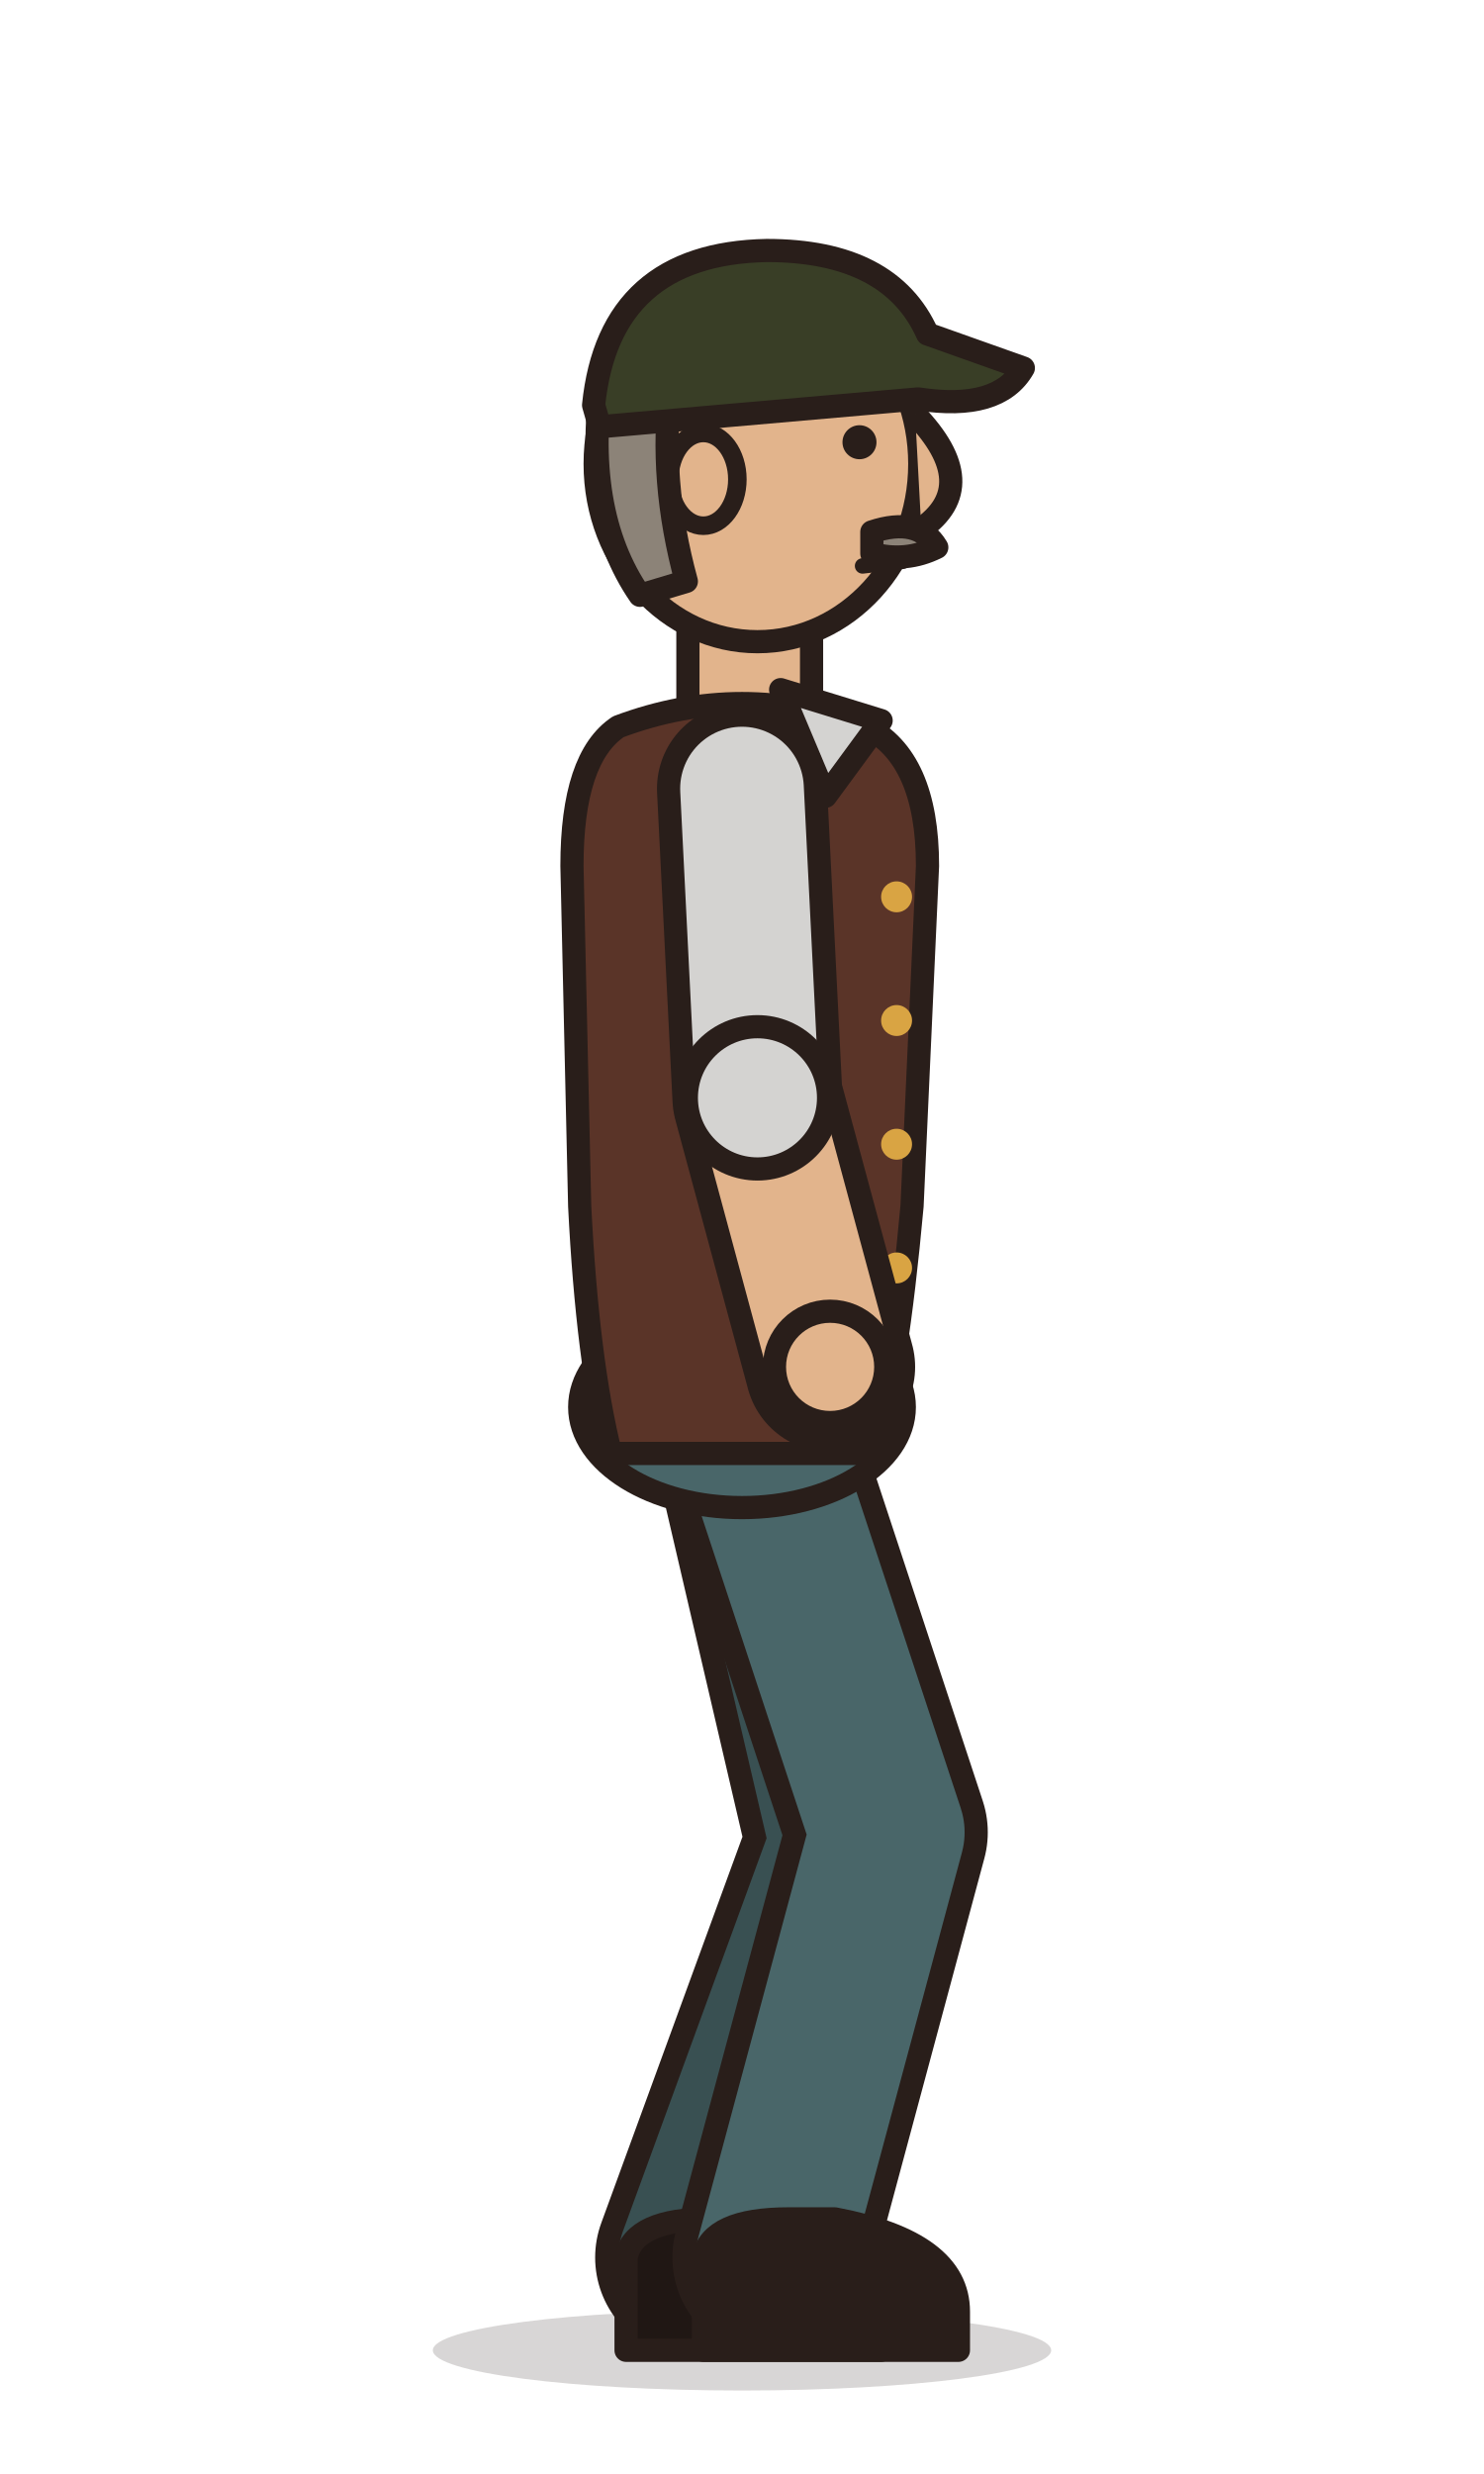
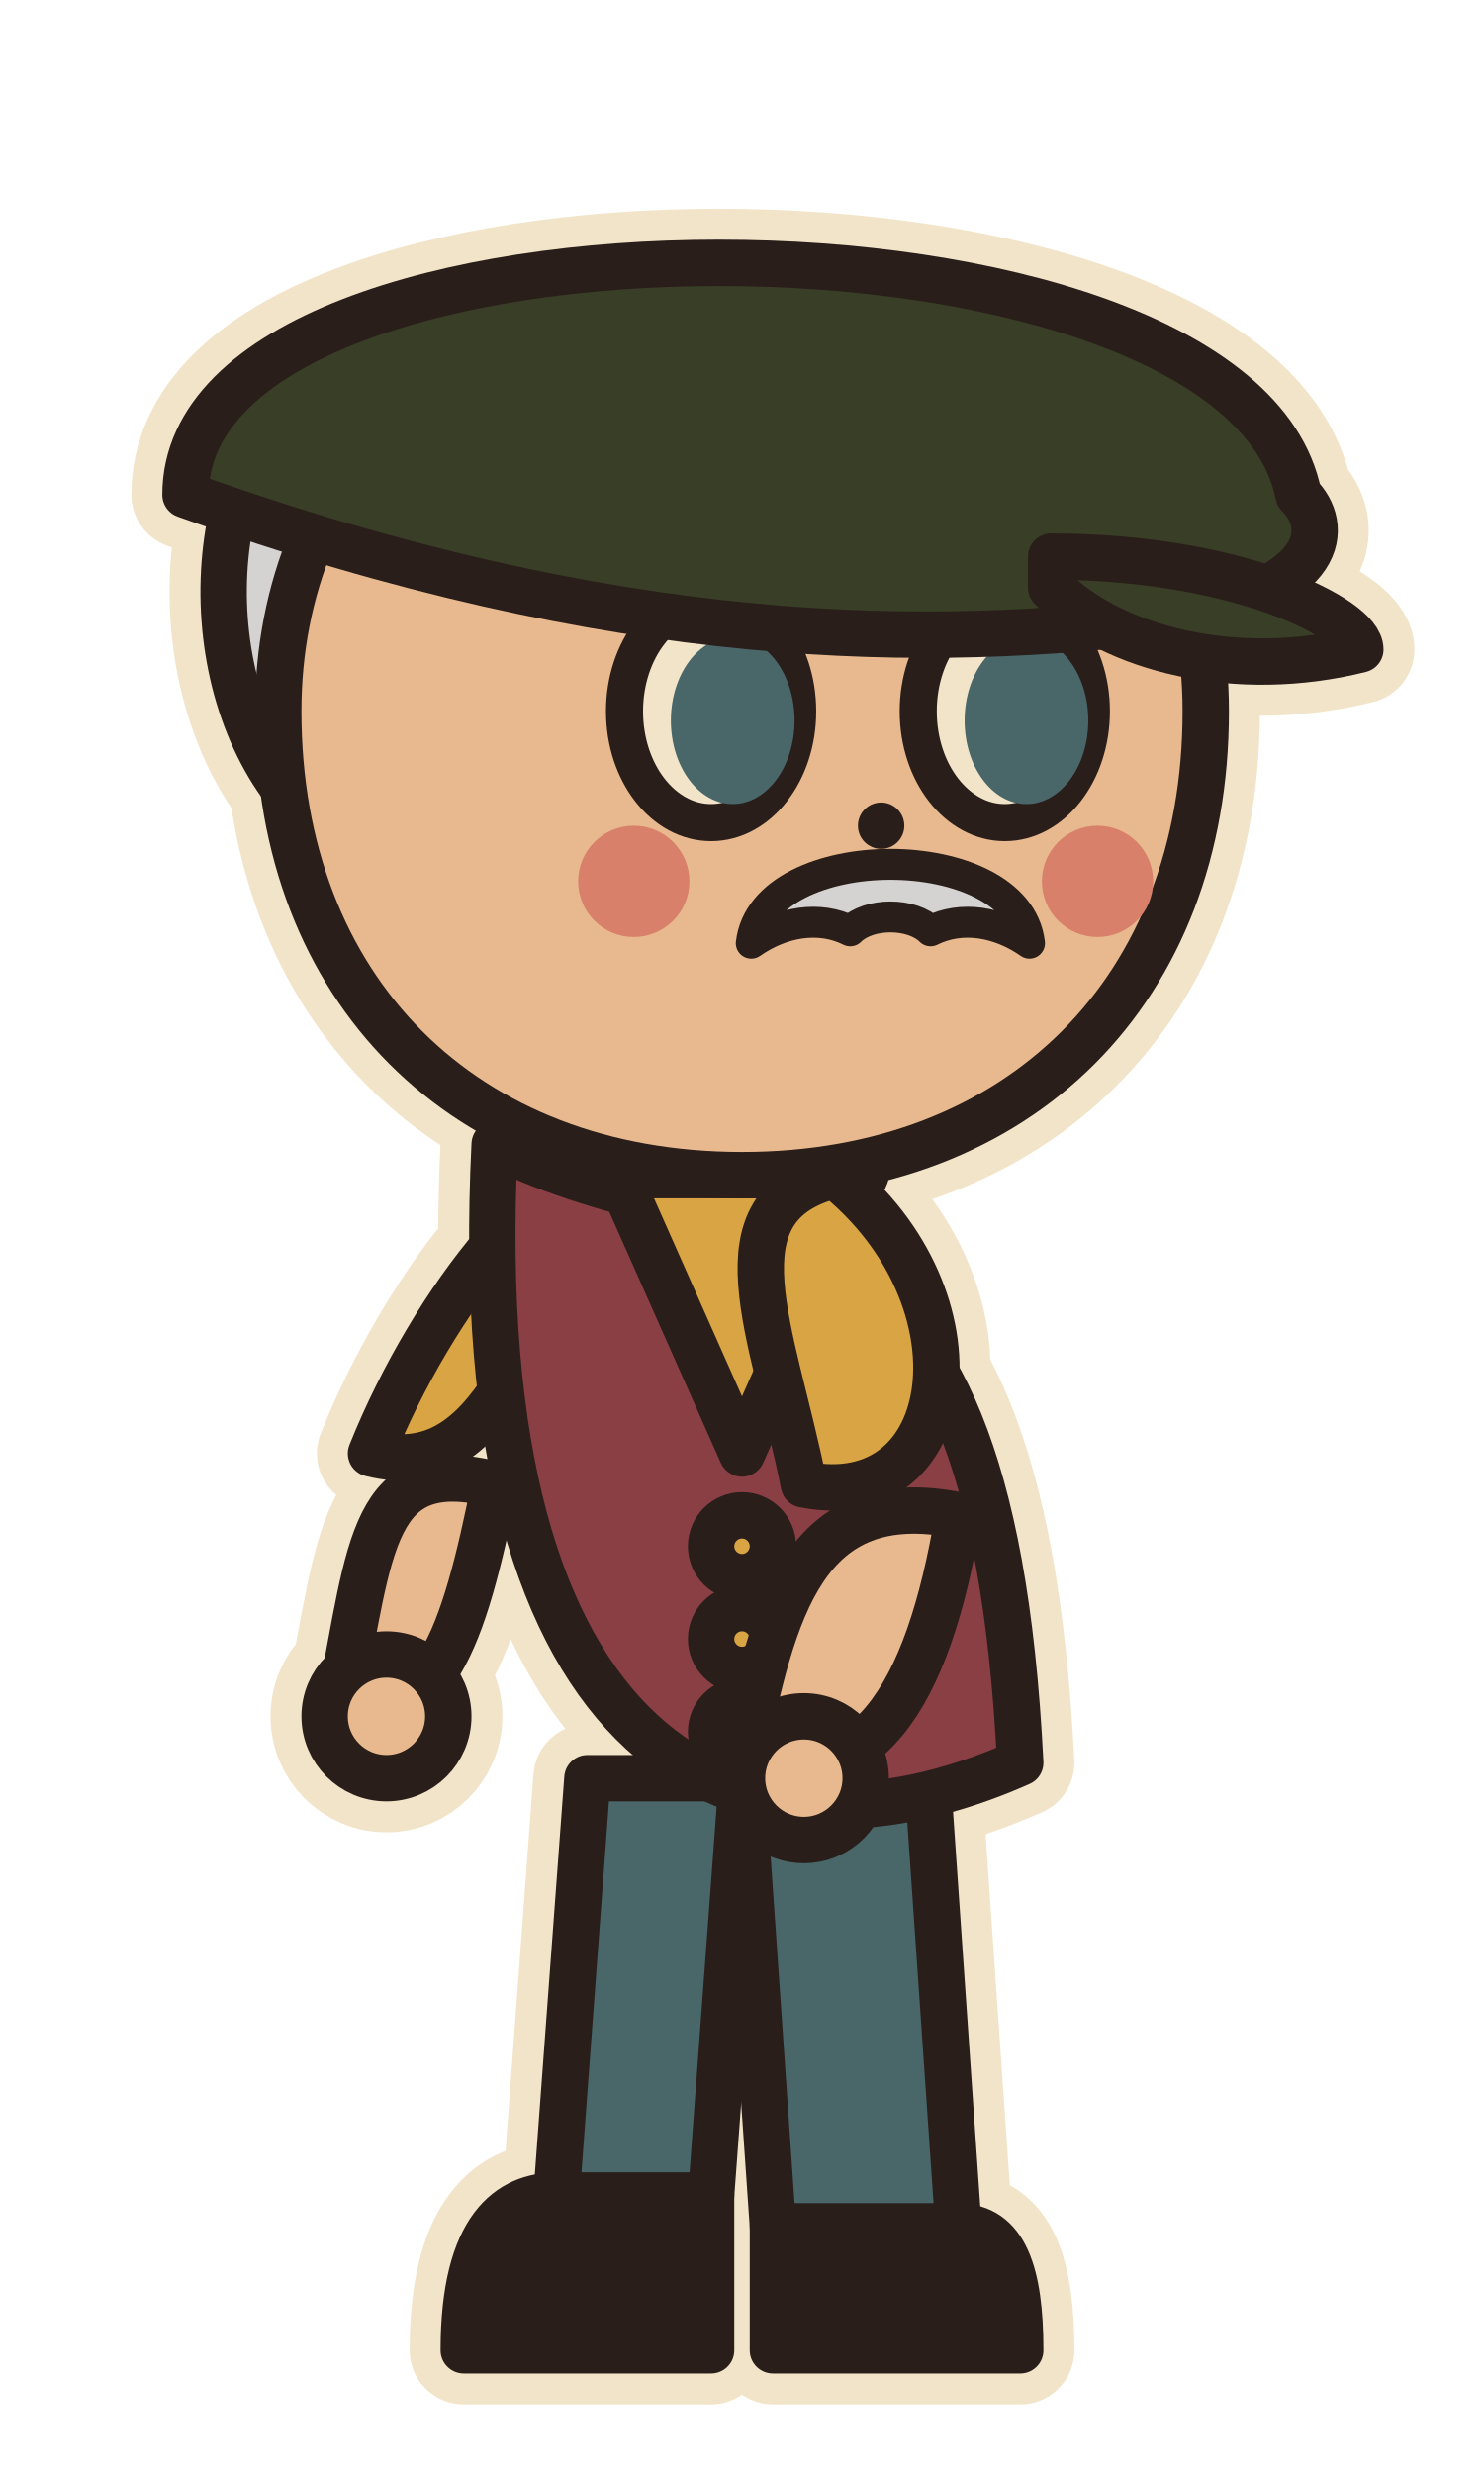
<svg xmlns="http://www.w3.org/2000/svg" viewBox="0 0 96 160" width="96" height="160">
-   <ellipse cx="48" cy="152" rx="20" ry="2.6" fill="#291e1a" opacity="0.18" />
-   <path d="M48 51 L46.6 71 L48.5 88.9" fill="none" stroke="#291e1a" stroke-width="11" stroke-linecap="round" stroke-linejoin="round" />
-   <path d="M48 51 L46.6 71" fill="none" stroke="#a5a5a3" stroke-width="8" stroke-linecap="round" stroke-linejoin="round" />
-   <path d="M46.6 71 L48.5 88.9" fill="none" stroke="#b08c6d" stroke-width="8" stroke-linecap="round" stroke-linejoin="round" />
-   <circle cx="46.6" cy="71" r="4.6" fill="#a5a5a3" stroke="#291e1a" stroke-width="1.5" />
-   <circle cx="48.5" cy="88.9" r="3.6" fill="#c79e7b" stroke="#291e1a" stroke-width="1.5" />
-   <path d="M48 90 L54.8 119.2 L45 146" fill="none" stroke="#291e1a" stroke-width="13" stroke-linecap="round" stroke-linejoin="round" />
-   <path d="M48 90 L54.8 119.2 L45 146" fill="none" stroke="#395052" stroke-width="10" stroke-linecap="round" stroke-linejoin="round" />
-   <path d="M40.5 152 L40.5 146 Q41 143.5 46 143.5 L49 143.5 Q57 145 57 149.5 L57 152 Z" fill="#201714" stroke="#291e1a" stroke-width="1.5" stroke-linejoin="round" />
-   <path d="M48 90 L57.4 118.5 L50 146" fill="none" stroke="#291e1a" stroke-width="13" stroke-linecap="round" stroke-linejoin="round" />
-   <path d="M48 90 L57.4 118.5 L50 146" fill="none" stroke="#496669" stroke-width="10" stroke-linecap="round" stroke-linejoin="round" />
-   <path d="M45.5 152 L45.5 146 Q46 143.5 51 143.5 L54 143.5 Q62 145 62 149.5 L62 152 Z" fill="#291e1a" stroke="#291e1a" stroke-width="1.5" stroke-linejoin="round" />
-   <ellipse cx="48" cy="91" rx="10.5" ry="6.5" fill="#496669" stroke="#291e1a" stroke-width="1.5" />
-   <rect x="44.5" y="38" width="8" height="9" rx="1.5" fill="#e2b48c" stroke="#291e1a" stroke-width="1.5" />
-   <path d="M40 47 Q48 44 56 47 Q60 49 60 56 L59 78 Q58 89 56.5 94 L39.5 94 Q38 88 37.5 78 L37 56 Q37 49 40 47 Z" fill="#5a3428" stroke="#291e1a" stroke-width="1.5" stroke-linejoin="round" />
-   <path d="M50.5 44.6 L57 46.6 L53.4 51.5 Z" fill="#d4d3d1" stroke="#291e1a" stroke-width="1.5" stroke-linejoin="round" />
-   <circle cx="58" cy="58" r="1" fill="#d9a443" />
-   <circle cx="58" cy="66" r="1" fill="#d9a443" />
-   <circle cx="58" cy="74" r="1" fill="#d9a443" />
-   <circle cx="58" cy="82" r="1" fill="#d9a443" />
-   <g transform="translate(0 3)">
-     <ellipse cx="49" cy="27" rx="10.5" ry="11.5" fill="#e2b48c" stroke="#291e1a" stroke-width="1.5" />
-     <path d="M59.2 23.8 Q63.6 28.4 59.6 31.2" fill="#e2b48c" stroke="#291e1a" stroke-width="1.5" stroke-linejoin="round" />
-     <ellipse cx="45.5" cy="28" rx="2.2" ry="3" fill="#e2b48c" stroke="#291e1a" stroke-width="1.2" />
-     <circle cx="55.6" cy="25.6" r="1.1" fill="#291e1a" />
-     <path d="M55.8 33.6 L58.4 33.3" fill="none" stroke="#291e1a" stroke-width="1" stroke-linecap="round" stroke-linejoin="round" />
-     <path d="M39 21 Q37.6 30 41.4 35.5 L44.4 34.6 Q42.6 28 43.4 22 Z" fill="#8c8378" stroke="#291e1a" stroke-width="1.5" stroke-linejoin="round" />
-     <path d="M56.4 31.4 Q59.4 30.4 60.6 32.4 Q58.6 33.4 56.4 32.8 Z" fill="#8c8378" stroke="#291e1a" stroke-width="1.5" stroke-linejoin="round" />
-     <path d="M53.2 22.9 L57.4 22.4" fill="none" stroke="#291e1a" stroke-width="1.2" stroke-linecap="round" stroke-linejoin="round" />
-     <path d="M38.4 23.2 Q39.4 13.4 49.6 13.2 Q57.6 13.2 60 18.6 L66.2 20.8 Q64.6 23.6 59.4 22.8 L38.8 24.6 Z" fill="#393e26" stroke="#291e1a" stroke-width="1.5" stroke-linejoin="round" />
+   <g fill="#f2e4c9" stroke="#f2e4c9" stroke-width="7" stroke-linejoin="round" stroke-linecap="round">
+     <path d="M 40,76 C 34,86 32,96 24,94 C 28,84 36,74 40,76 Z" fill="#f2e4c9" />
+     <path d="M 32,96 C 30,106 28,112 22,110 C 24,100 24,94 32,96 Z" fill="#f2e4c9" />
+     <circle cx="25" cy="111" r="4" fill="#f2e4c9" />
+     <path d="M 38,115 L 36,142 L 46,142 L 48,115 Z" fill="#f2e4c9" />
+     <path d="M 36,142 L 46,142 L 46,152 L 30,152 C 30,144 33,142 36,142 Z" fill="#f2e4c9" />
+     <path d="M 48,115 L 50,144 L 62,144 L 60,115 Z" fill="#f2e4c9" />
+     <path d="M 50,144 L 62,144 C 65,144 66,147 66,152 L 50,152 Z" fill="#f2e4c9" />
+     <path d="M 32,74 C 48,82 64,74 66,114 C 48,122 30,114 32,74 Z" fill="#f2e4c9" />
+     <path d="M 40,76 L 56,76 L 48,94 Z" fill="#f2e4c9" />
+     <circle cx="48" cy="100" r="2" fill="#f2e4c9" />
+     <circle cx="48" cy="106" r="2" fill="#f2e4c9" />
+     <circle cx="48" cy="112" r="2" fill="#f2e4c9" />
+     <path d="M 54,76 C 64,84 62,98 52,96 C 50,86 46,78 54,76 Z" fill="#f2e4c9" />
+     <path d="M 62,98 C 60,110 56,116 48,114 C 50,104 52,96 62,98 Z" fill="#f2e4c9" />
+     <circle cx="52" cy="115" r="4" fill="#f2e4c9" />
+     <path d="M 16,30 C 12,40 16,54 26,56 L 30,46 Z" fill="#f2e4c9" />
+     <rect x="28" y="44" width="6" height="12" rx="3" fill="#f2e4c9" />
+     <path d="M 48,18 C 66,18 78,30 78,46 C 78,64 66,76 48,76 C 30,76 18,64 18,46 C 18,30 30,18 48,18 Z" fill="#f2e4c9" />
+     <path d="M 12,32 C 12,12 80,12 84,32 C 86,34 86,38 76,40 C 60,42 40,42 12,32 Z" fill="#f2e4c9" />
+     <path d="M 68,36 C 80,36 88,40 88,42 C 80,44 72,42 68,38 Z" fill="#f2e4c9" />
  </g>
-   <path d="M48 51 L49 71 L53.7 88.4" fill="none" stroke="#291e1a" stroke-width="11" stroke-linecap="round" stroke-linejoin="round" />
-   <path d="M48 51 L49 71" fill="none" stroke="#d4d3d1" stroke-width="8" stroke-linecap="round" stroke-linejoin="round" />
-   <path d="M49 71 L53.7 88.4" fill="none" stroke="#e2b48c" stroke-width="8" stroke-linecap="round" stroke-linejoin="round" />
-   <circle cx="49" cy="71" r="4.6" fill="#d4d3d1" stroke="#291e1a" stroke-width="1.5" />
-   <circle cx="53.7" cy="88.4" r="3.6" fill="#e2b48c" stroke="#291e1a" stroke-width="1.5" />
+   <g stroke="#291e1a" stroke-width="3" stroke-linejoin="round" stroke-linecap="round">
+     <path d="M 40,76 C 34,86 32,96 24,94 C 28,84 36,74 40,76 Z" fill="#d9a443" />
+     <path d="M 32,96 C 30,106 28,112 22,110 C 24,100 24,94 32,96 Z" fill="#e8b98f" />
+     <circle cx="25" cy="111" r="4" fill="#e8b98f" />
+     <path d="M 38,115 L 36,142 L 46,142 L 48,115 Z" fill="#496669" />
+     <path d="M 36,142 L 46,142 L 46,152 L 30,152 C 30,144 33,142 36,142 Z" fill="#291e1a" />
+     <path d="M 48,115 L 50,144 L 62,144 L 60,115 Z" fill="#496669" />
+     <path d="M 50,144 L 62,144 C 65,144 66,147 66,152 L 50,152 Z" fill="#291e1a" />
+     <path d="M 32,74 C 48,82 64,74 66,114 C 48,122 30,114 32,74 Z" fill="#893f43" />
+     <path d="M 40,76 L 56,76 L 48,94 Z" fill="#d9a443" />
+     <circle cx="48" cy="100" r="2" fill="#d9a443" />
+     <circle cx="48" cy="106" r="2" fill="#d9a443" />
+     <circle cx="48" cy="112" r="2" fill="#d9a443" />
+     <path d="M 54,76 C 64,84 62,98 52,96 C 50,86 46,78 54,76 Z" fill="#d9a443" />
+     <path d="M 62,98 C 60,110 56,116 48,114 C 50,104 52,96 62,98 Z" fill="#e8b98f" />
+     <circle cx="52" cy="115" r="4" fill="#e8b98f" />
+     <path d="M 16,30 C 12,40 16,54 26,56 L 30,46 Z" fill="#d4d3d1" />
+     <rect x="28" y="44" width="6" height="12" rx="3" fill="#d4d3d1" />
+     <path d="M 48,18 C 66,18 78,30 78,46 C 78,64 66,76 48,76 C 30,76 18,64 18,46 C 18,30 30,18 48,18 Z" fill="#e8b98f" />
+     <circle cx="41" cy="57" r="3.6" fill="#d9806a" stroke="none" />
+     <circle cx="71" cy="57" r="3.6" fill="#d9806a" stroke="none" />
+     <ellipse cx="46" cy="46" rx="5.6" ry="7.2" fill="#f2e4c9" stroke-width="2.4" />
+     <ellipse cx="47.4" cy="46.6" rx="4" ry="5.4" fill="#496669" stroke="none" />
+     <ellipse cx="65" cy="46" rx="5.6" ry="7.2" fill="#f2e4c9" stroke-width="2.4" />
+     <ellipse cx="66.4" cy="46.6" rx="4" ry="5.4" fill="#496669" stroke="none" />
+     <circle cx="57" cy="53.4" r="1.5" fill="#291e1a" stroke="none" />
+     <path d="M 48.6,61 C 49.4,54.2 65.8,54.2 66.6,61 C 64.6,59.6 62.2,59.2 60.2,60.2 C 59,59 56.2,59 55,60.2 C 53,59.2 50.6,59.6 48.6,61 Z" fill="#d4d3d1" stroke-width="2" />
+     <path d="M 12,32 C 12,12 80,12 84,32 C 86,34 86,38 76,40 C 60,42 40,42 12,32 Z" fill="#393e26" />
+     <path d="M 68,36 C 80,36 88,40 88,42 C 80,44 72,42 68,38 Z" fill="#393e26" />
+   </g>
</svg>
